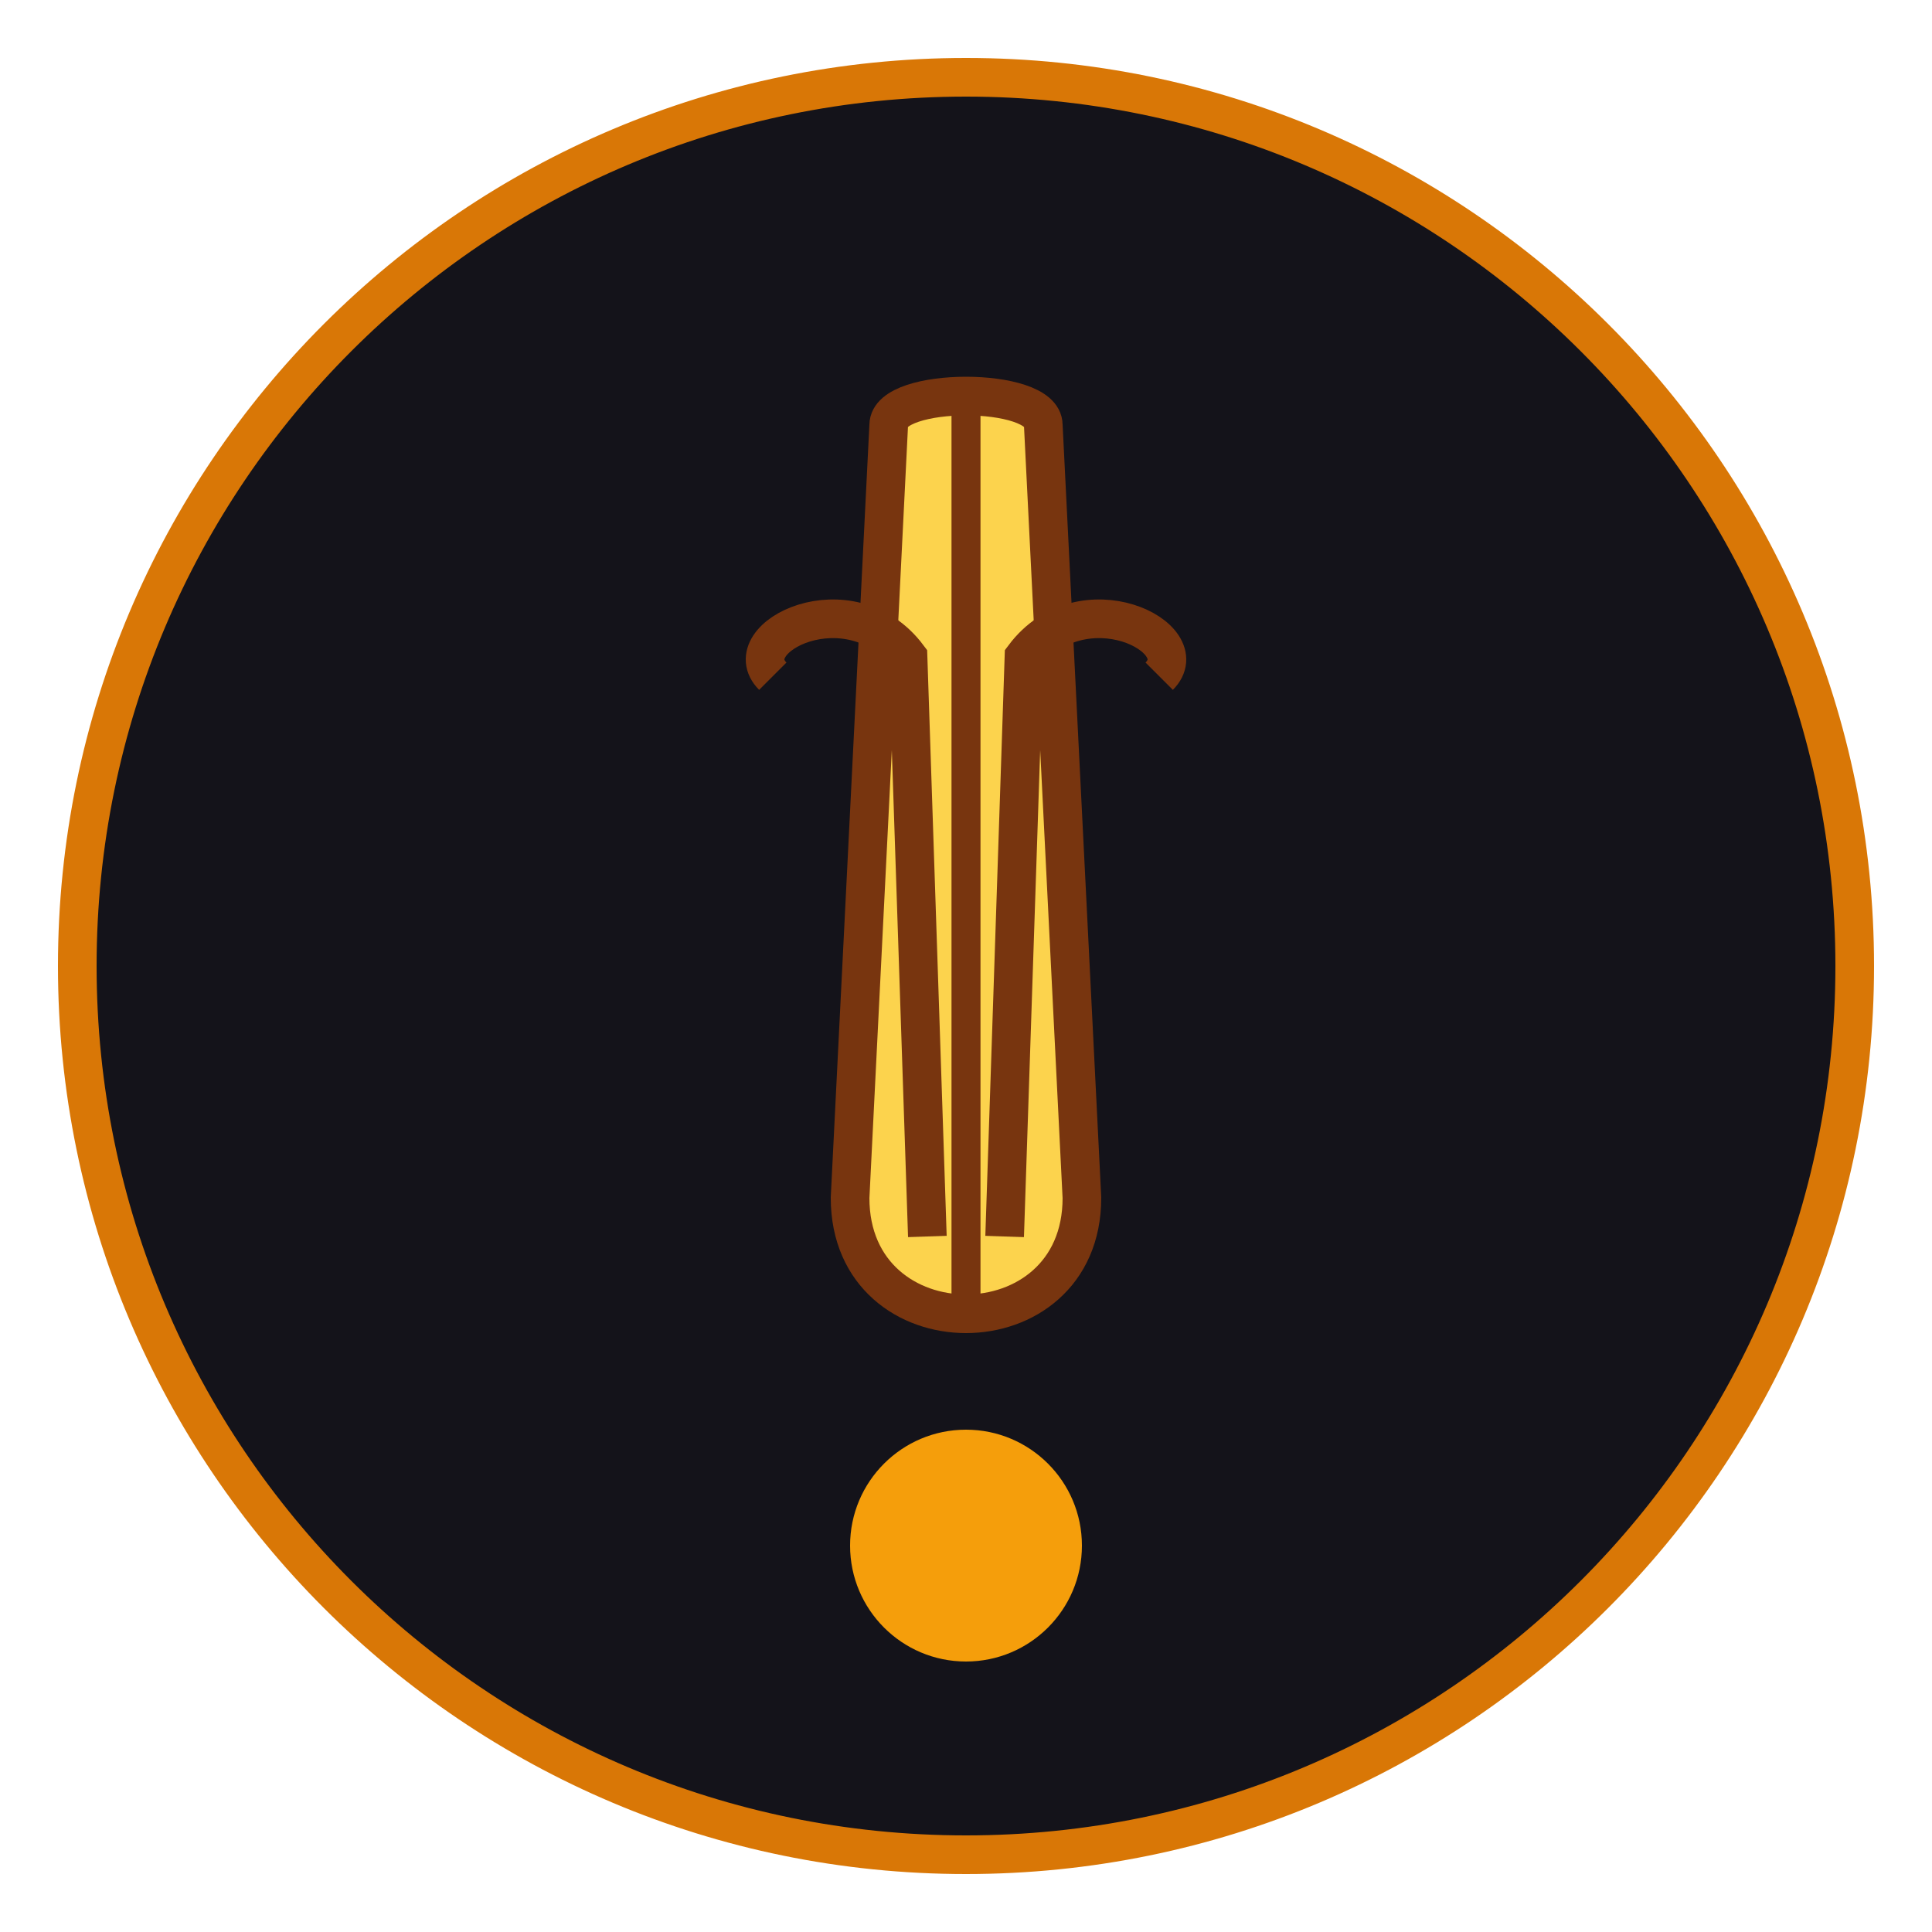
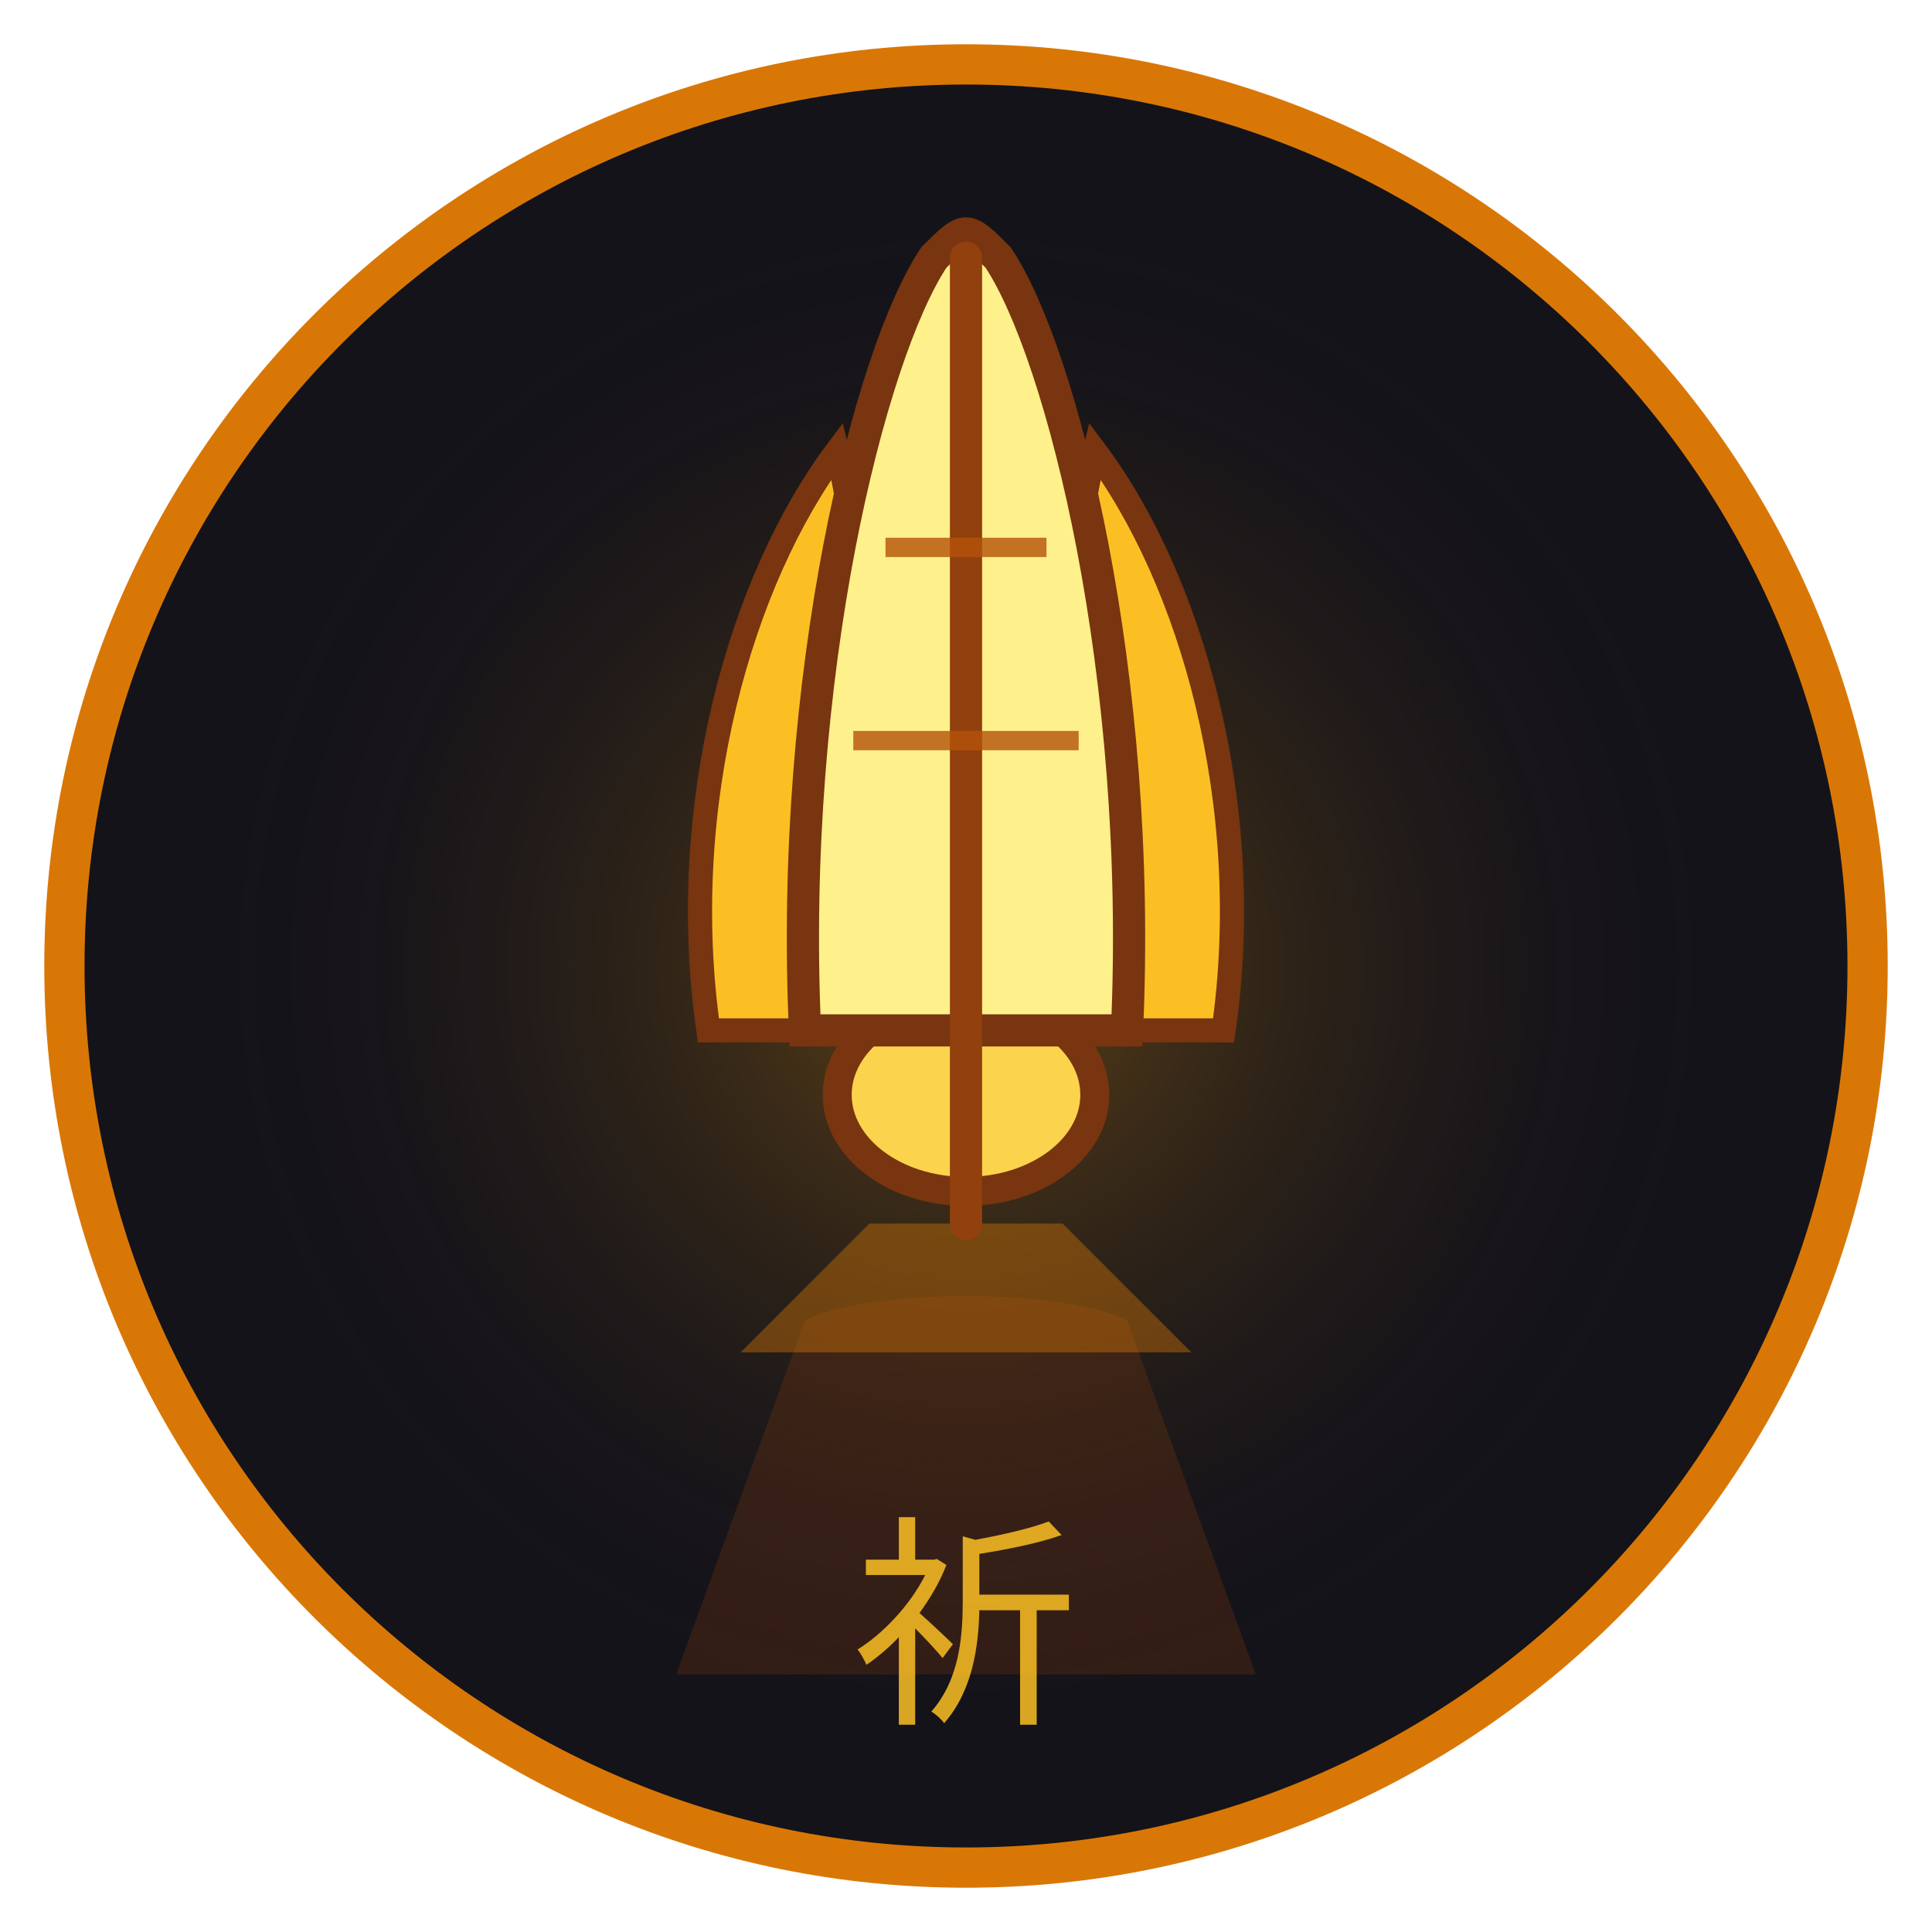
- <svg xmlns="http://www.w3.org/2000/svg" viewBox="0 0 100 100" width="100" height="100">
-   <circle cx="50" cy="50" r="46" fill="#14131a" stroke="#d97706" stroke-width="2" />
-   <path d="M 46 22 C 46 20, 54 20, 54 22 L 56 62 C 56 70, 44 70, 44 62 Z" fill="#fcd34d" stroke="#78350f" stroke-width="2" />
-   <path d="M 40 35 C 38 33, 44 30, 47 34 L 48 64" fill="none" stroke="#78350f" stroke-width="2" />
-   <path d="M 60 35 C 62 33, 56 30, 53 34 L 52 64" fill="none" stroke="#78350f" stroke-width="2" />
-   <path d="M 50 20 L 50 68" stroke="#78350f" stroke-width="1.5" />
-   <circle cx="50" cy="80" r="6" fill="#f59e0b" />
+ <svg xmlns="http://www.w3.org/2000/svg" viewBox="0 0 120 120" width="120" height="120">
+   <defs>
+     <radialGradient id="haloGassho" cx="50%" cy="50%" r="50%">
+       <stop offset="0%" stop-color="#f59e0b" stop-opacity="0.35" />
+       <stop offset="100%" stop-color="#14131a" stop-opacity="0" />
+     </radialGradient>
+   </defs>
+   <circle cx="60" cy="60" r="56" fill="#14131a" stroke="#d97706" stroke-width="2.5" />
+   <circle cx="60" cy="60" r="48" fill="url(#haloGassho)" />
+   <path d="M 42 104 L 50 82 C 54 80, 66 80, 70 82 L 78 104 Z" fill="#78350f" opacity="0.3" />
+   <path d="M 46 84 L 54 76 L 66 76 L 74 84 Z" fill="#d97706" opacity="0.4" />
+   <ellipse cx="60" cy="68" rx="8" ry="6" fill="#fcd34d" stroke="#78350f" stroke-width="1.8" />
+   <line x1="60" y1="62" x2="60" y2="74" stroke="#b45309" stroke-width="1.5" />
+   <path d="M 44 64 C 42 50, 46 36, 52 28 C 54 36, 54 50, 52 64 Z" fill="#fbbf24" stroke="#78350f" stroke-width="1.5" />
+   <path d="M 76 64 C 78 50, 74 36, 68 28 C 66 36, 66 50, 68 64 Z" fill="#fbbf24" stroke="#78350f" stroke-width="1.5" />
+   <path d="M 50 64 C 49 42, 54 22, 58 16 C 60 14, 60 14, 62 16 C 66 22, 71 42, 70 64 Z" fill="#fef08a" stroke="#78350f" stroke-width="2" />
+   <line x1="60" y1="16" x2="60" y2="76" stroke="#92400e" stroke-width="2" stroke-linecap="round" />
+   <line x1="55" y1="34" x2="65" y2="34" stroke="#b45309" stroke-width="1.2" opacity="0.8" />
+   <line x1="53" y1="46" x2="67" y2="46" stroke="#b45309" stroke-width="1.2" opacity="0.8" />
+   <text x="60" y="106" font-family="'Yuji Syuku', serif" font-size="14" fill="#fbbf24" text-anchor="middle" opacity="0.85">祈</text>
</svg>
